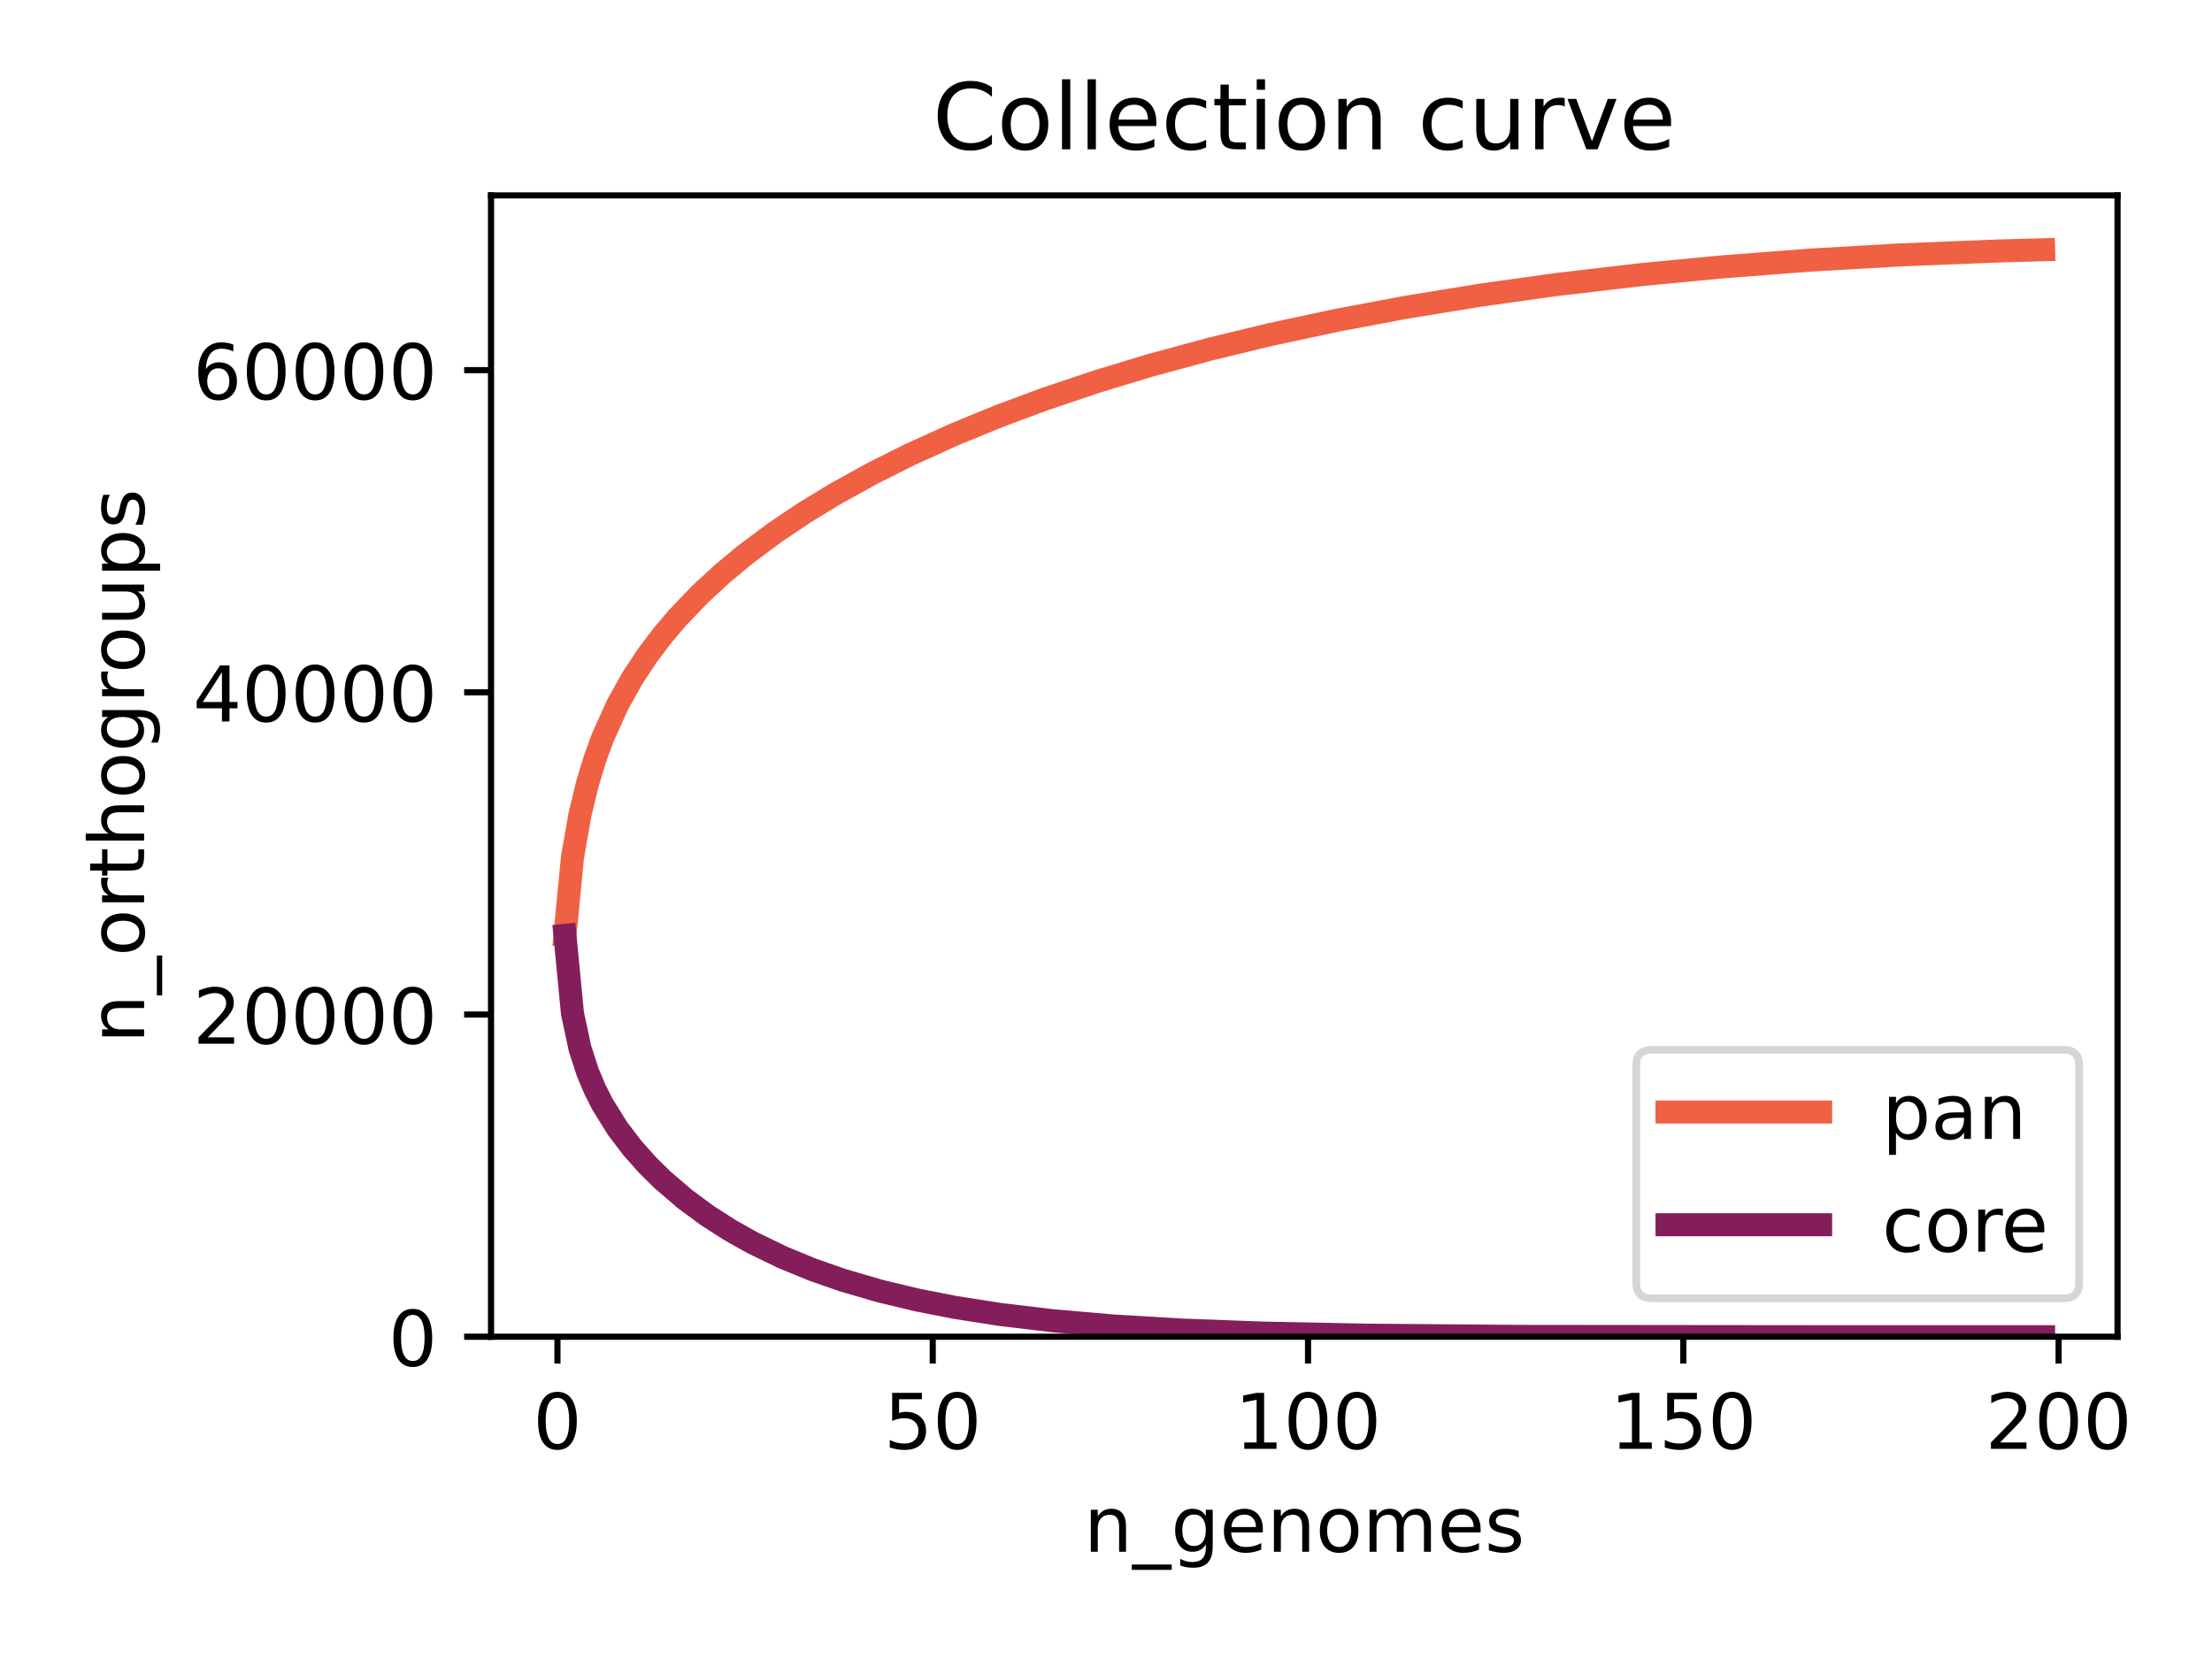
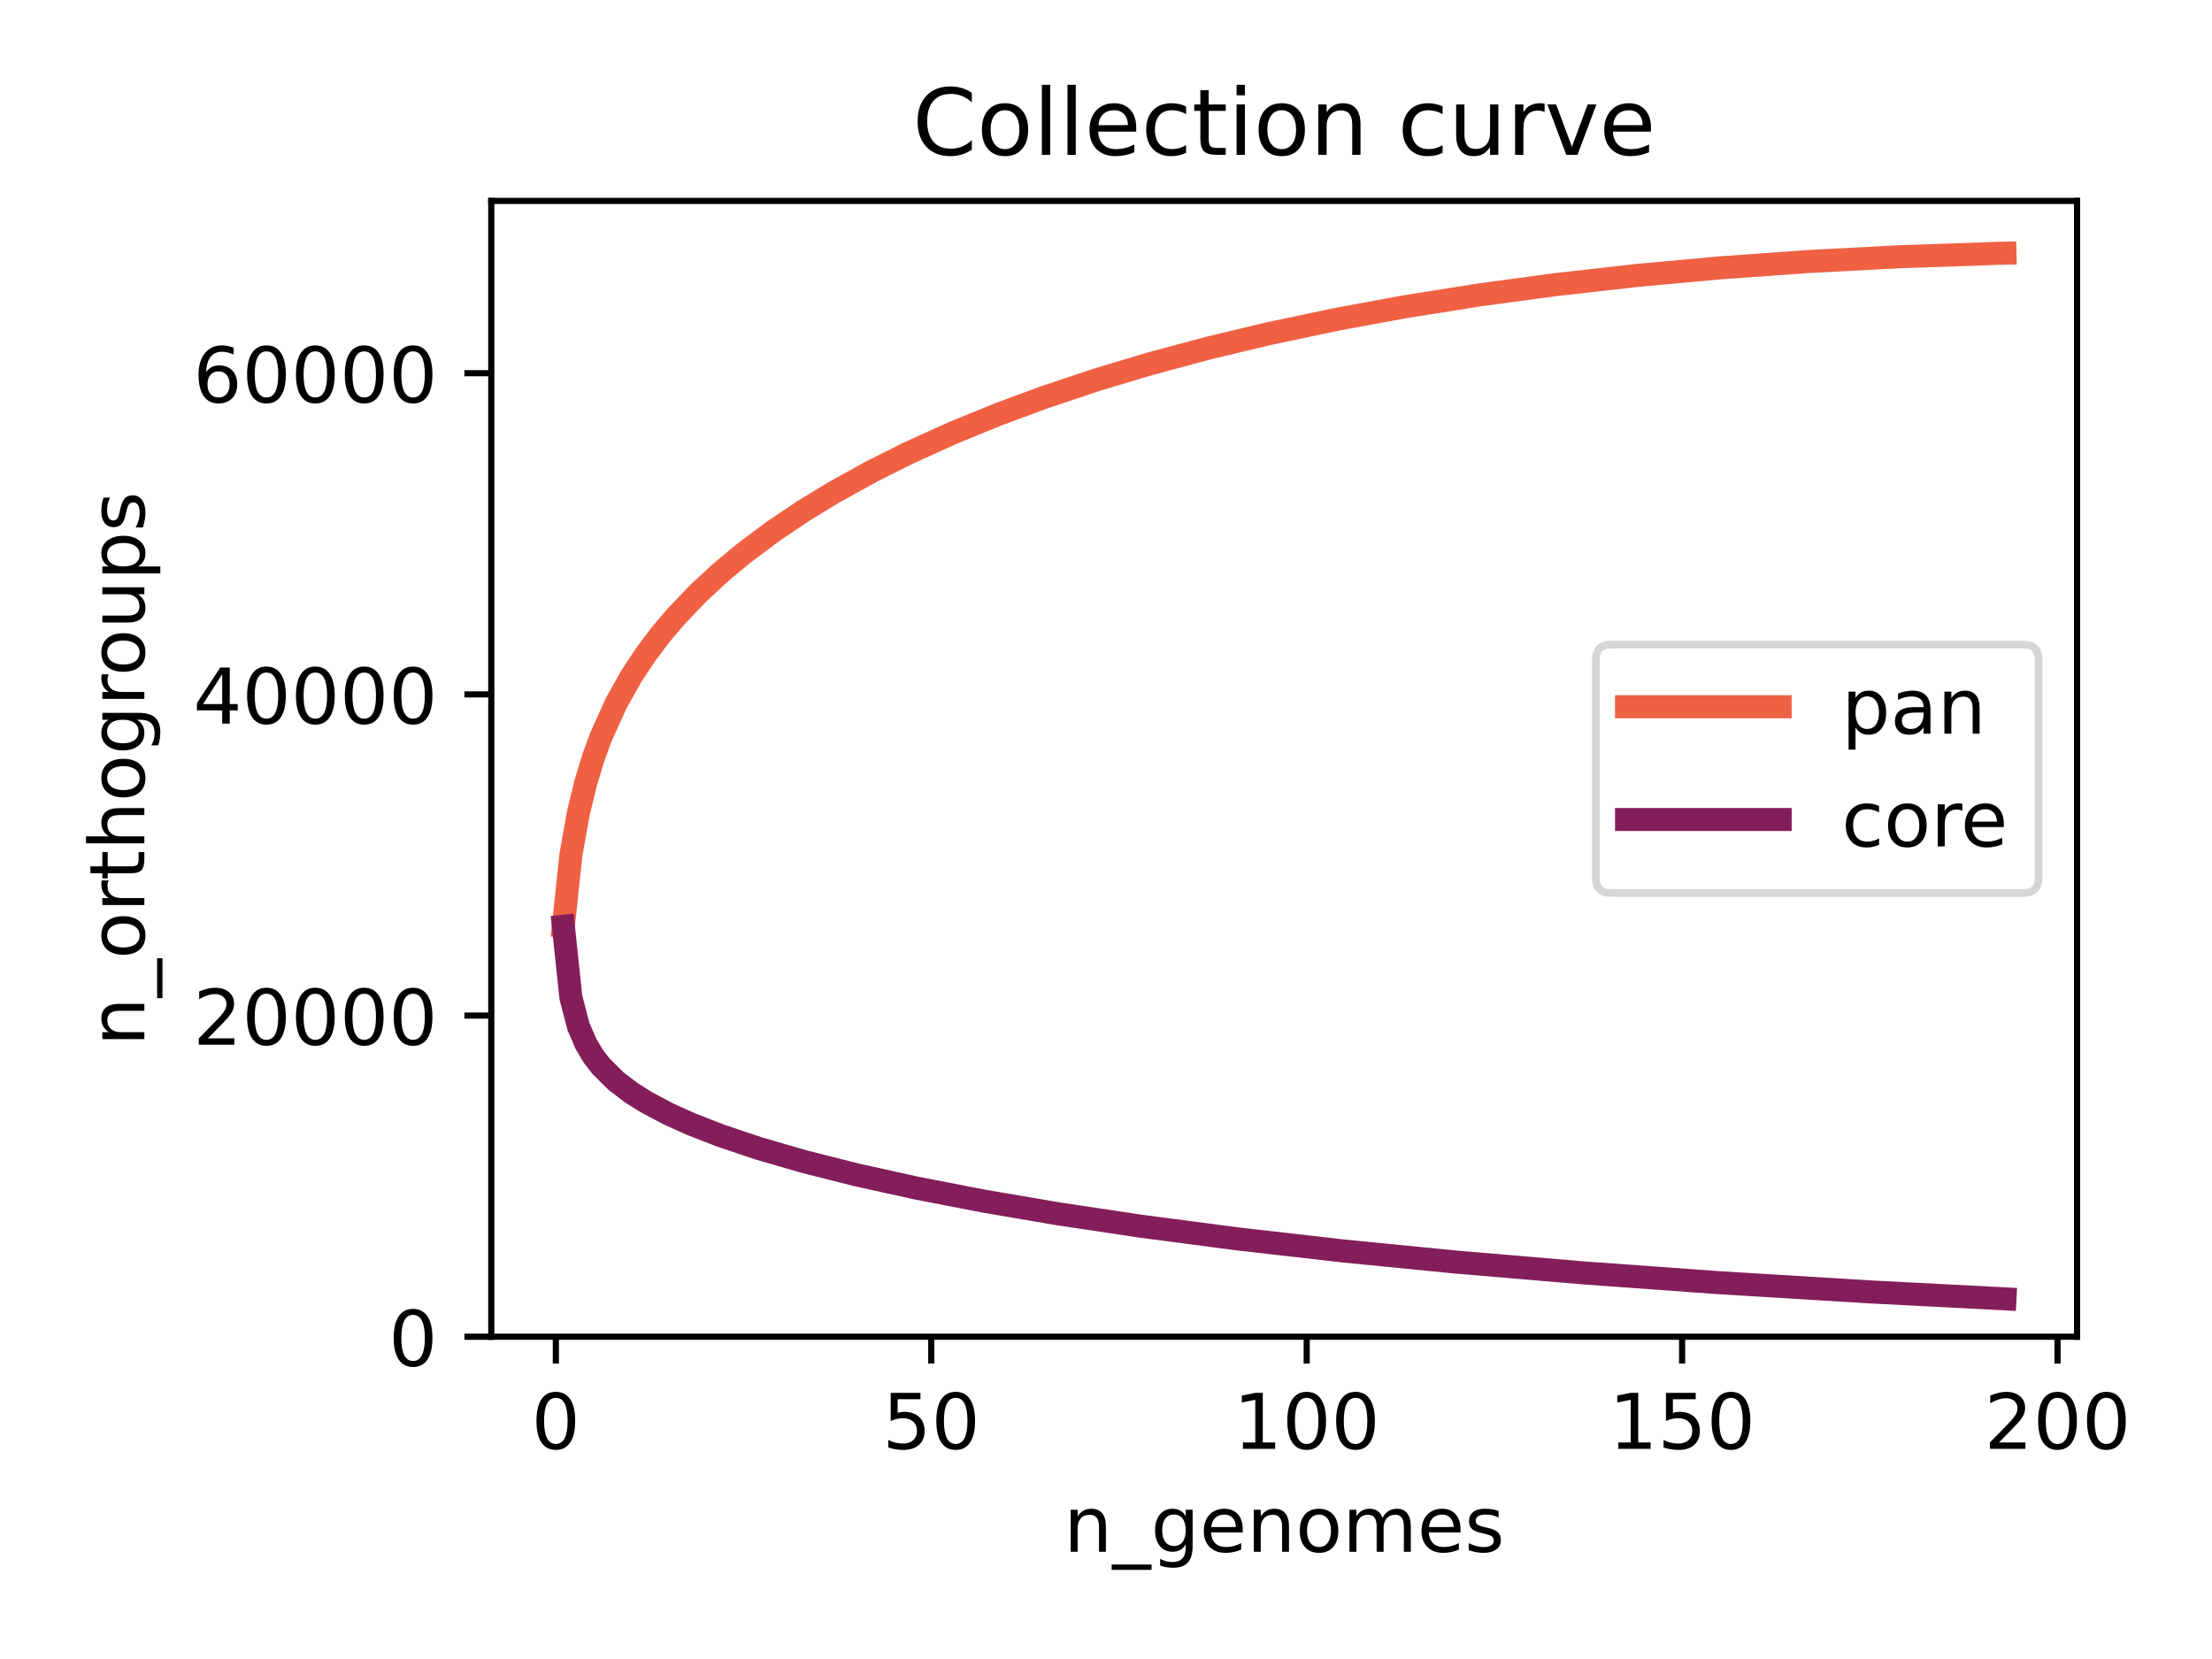
<svg xmlns="http://www.w3.org/2000/svg" xmlns:xlink="http://www.w3.org/1999/xlink" width="288pt" height="216pt" viewBox="0 0 288 216" version="1.1">
  <defs>
    <style type="text/css">*{stroke-linejoin: round; stroke-linecap: butt}</style>
  </defs>
  <g id="figure_1">
    <g id="patch_1">
      <path d="M 0 216  L 288 216  L 288 0  L 0 0  z " style="fill: #ffffff" />
    </g>
    <g id="axes_1">
      <g id="patch_2">
-         <path d="M 63.931 174.04  L 275.7 174.04  L 275.7 25.44  L 63.931 25.44  z " style="fill: #ffffff" />
+         <path d="M 63.965 174.04  L 270.43 174.04  L 270.43 26.16  L 63.965 26.16  z " style="fill: #ffffff" />
      </g>
      <g id="PolyCollection_1" />
      <g id="PolyCollection_2" />
      <g id="matplotlib.axis_1">
        <g id="xtick_1">
          <g id="line2d_1">
            <defs>
-               <path id="m68042f47b8" d="M 0 0  L 0 3.5  " style="stroke: #000000; stroke-width: 0.8" />
-             </defs>
-             <g>
-               <use xlink:href="#m68042f47b8" x="72.58" y="174.04" style="stroke: #000000; stroke-width: 0.8" />
+               <path id="m7f03cd2ee9" d="M 0 0  L 0 3.5  " style="stroke: #000000; stroke-width: 0.8" />
+             </defs>
+             <g>
+               <use xlink:href="#m7f03cd2ee9" x="72.372" y="174.04" style="stroke: #000000; stroke-width: 0.8" />
            </g>
          </g>
          <g id="text_1">
-             <g transform="translate(69.39863 188.6384) scale(0.1 -0.1)">
+             <g transform="translate(69.19095 188.6384) scale(0.1 -0.1)">
              <defs>
                <path id="DejaVuSans-30" d="M 2034 4250  Q 1547 4250 1301 3770  Q 1056 3291 1056 2328  Q 1056 1369 1301 889  Q 1547 409 2034 409  Q 2525 409 2770 889  Q 3016 1369 3016 2328  Q 3016 3291 2770 3770  Q 2525 4250 2034 4250  z M 2034 4750  Q 2819 4750 3233 4129  Q 3647 3509 3647 2328  Q 3647 1150 3233 529  Q 2819 -91 2034 -91  Q 1250 -91 836 529  Q 422 1150 422 2328  Q 422 3509 836 4129  Q 1250 4750 2034 4750  z " transform="scale(0.015625)" />
              </defs>
              <use xlink:href="#DejaVuSans-30" />
            </g>
          </g>
        </g>
        <g id="xtick_2">
          <g id="line2d_2">
            <g>
-               <use xlink:href="#m68042f47b8" x="121.442" y="174.04" style="stroke: #000000; stroke-width: 0.8" />
+               <use xlink:href="#m7f03cd2ee9" x="121.251" y="174.04" style="stroke: #000000; stroke-width: 0.8" />
            </g>
          </g>
          <g id="text_2">
-             <g transform="translate(115.0797 188.6384) scale(0.1 -0.1)">
+             <g transform="translate(114.8888 188.6384) scale(0.1 -0.1)">
              <defs>
                <path id="DejaVuSans-35" d="M 691 4666  L 3169 4666  L 3169 4134  L 1269 4134  L 1269 2991  Q 1406 3038 1543 3061  Q 1681 3084 1819 3084  Q 2600 3084 3056 2656  Q 3513 2228 3513 1497  Q 3513 744 3044 326  Q 2575 -91 1722 -91  Q 1428 -91 1123 -41  Q 819 9 494 109  L 494 744  Q 775 591 1075 516  Q 1375 441 1709 441  Q 2250 441 2565 725  Q 2881 1009 2881 1497  Q 2881 1984 2565 2268  Q 2250 2553 1709 2553  Q 1456 2553 1204 2497  Q 953 2441 691 2322  L 691 4666  z " transform="scale(0.015625)" />
              </defs>
              <use xlink:href="#DejaVuSans-35" />
              <use xlink:href="#DejaVuSans-30" x="63.623" />
            </g>
          </g>
        </g>
        <g id="xtick_3">
          <g id="line2d_3">
            <g>
-               <use xlink:href="#m68042f47b8" x="170.304" y="174.04" style="stroke: #000000; stroke-width: 0.8" />
+               <use xlink:href="#m7f03cd2ee9" x="170.13" y="174.04" style="stroke: #000000; stroke-width: 0.8" />
            </g>
          </g>
          <g id="text_3">
-             <g transform="translate(160.7607 188.6384) scale(0.1 -0.1)">
+             <g transform="translate(160.5866 188.6384) scale(0.1 -0.1)">
              <defs>
                <path id="DejaVuSans-31" d="M 794 531  L 1825 531  L 1825 4091  L 703 3866  L 703 4441  L 1819 4666  L 2450 4666  L 2450 531  L 3481 531  L 3481 0  L 794 0  L 794 531  z " transform="scale(0.015625)" />
              </defs>
              <use xlink:href="#DejaVuSans-31" />
              <use xlink:href="#DejaVuSans-30" x="63.623" />
              <use xlink:href="#DejaVuSans-30" x="127.246" />
            </g>
          </g>
        </g>
        <g id="xtick_4">
          <g id="line2d_4">
            <g>
-               <use xlink:href="#m68042f47b8" x="219.167" y="174.04" style="stroke: #000000; stroke-width: 0.8" />
+               <use xlink:href="#m7f03cd2ee9" x="219.009" y="174.04" style="stroke: #000000; stroke-width: 0.8" />
            </g>
          </g>
          <g id="text_4">
-             <g transform="translate(209.623 188.6384) scale(0.1 -0.1)">
+             <g transform="translate(209.4657 188.6384) scale(0.1 -0.1)">
              <use xlink:href="#DejaVuSans-31" />
              <use xlink:href="#DejaVuSans-35" x="63.623" />
              <use xlink:href="#DejaVuSans-30" x="127.246" />
            </g>
          </g>
        </g>
        <g id="xtick_5">
          <g id="line2d_5">
            <g>
-               <use xlink:href="#m68042f47b8" x="268.029" y="174.04" style="stroke: #000000; stroke-width: 0.8" />
+               <use xlink:href="#m7f03cd2ee9" x="267.889" y="174.04" style="stroke: #000000; stroke-width: 0.8" />
            </g>
          </g>
          <g id="text_5">
-             <g transform="translate(258.4853 188.6384) scale(0.1 -0.1)">
+             <g transform="translate(258.3448 188.6384) scale(0.1 -0.1)">
              <defs>
                <path id="DejaVuSans-32" d="M 1228 531  L 3431 531  L 3431 0  L 469 0  L 469 531  Q 828 903 1448 1529  Q 2069 2156 2228 2338  Q 2531 2678 2651 2914  Q 2772 3150 2772 3378  Q 2772 3750 2511 3984  Q 2250 4219 1831 4219  Q 1534 4219 1204 4116  Q 875 4013 500 3803  L 500 4441  Q 881 4594 1212 4672  Q 1544 4750 1819 4750  Q 2544 4750 2975 4387  Q 3406 4025 3406 3419  Q 3406 3131 3298 2873  Q 3191 2616 2906 2266  Q 2828 2175 2409 1742  Q 1991 1309 1228 531  z " transform="scale(0.015625)" />
              </defs>
              <use xlink:href="#DejaVuSans-32" />
              <use xlink:href="#DejaVuSans-30" x="63.623" />
              <use xlink:href="#DejaVuSans-30" x="127.246" />
            </g>
          </g>
        </g>
        <g id="text_6">
-           <g transform="translate(141.1166 202.0384) scale(0.1 -0.1)">
+           <g transform="translate(138.4984 202.0384) scale(0.1 -0.1)">
            <defs>
              <path id="DejaVuSans-6e" d="M 3513 2113  L 3513 0  L 2938 0  L 2938 2094  Q 2938 2591 2744 2837  Q 2550 3084 2163 3084  Q 1697 3084 1428 2787  Q 1159 2491 1159 1978  L 1159 0  L 581 0  L 581 3500  L 1159 3500  L 1159 2956  Q 1366 3272 1645 3428  Q 1925 3584 2291 3584  Q 2894 3584 3203 3211  Q 3513 2838 3513 2113  z " transform="scale(0.015625)" />
              <path id="DejaVuSans-5f" d="M 3263 -1063  L 3263 -1509  L -63 -1509  L -63 -1063  L 3263 -1063  z " transform="scale(0.015625)" />
              <path id="DejaVuSans-67" d="M 2906 1791  Q 2906 2416 2648 2759  Q 2391 3103 1925 3103  Q 1463 3103 1205 2759  Q 947 2416 947 1791  Q 947 1169 1205 825  Q 1463 481 1925 481  Q 2391 481 2648 825  Q 2906 1169 2906 1791  z M 3481 434  Q 3481 -459 3084 -895  Q 2688 -1331 1869 -1331  Q 1566 -1331 1297 -1286  Q 1028 -1241 775 -1147  L 775 -588  Q 1028 -725 1275 -790  Q 1522 -856 1778 -856  Q 2344 -856 2625 -561  Q 2906 -266 2906 331  L 2906 616  Q 2728 306 2450 153  Q 2172 0 1784 0  Q 1141 0 747 490  Q 353 981 353 1791  Q 353 2603 747 3093  Q 1141 3584 1784 3584  Q 2172 3584 2450 3431  Q 2728 3278 2906 2969  L 2906 3500  L 3481 3500  L 3481 434  z " transform="scale(0.015625)" />
              <path id="DejaVuSans-65" d="M 3597 1894  L 3597 1613  L 953 1613  Q 991 1019 1311 708  Q 1631 397 2203 397  Q 2534 397 2845 478  Q 3156 559 3463 722  L 3463 178  Q 3153 47 2828 -22  Q 2503 -91 2169 -91  Q 1331 -91 842 396  Q 353 884 353 1716  Q 353 2575 817 3079  Q 1281 3584 2069 3584  Q 2775 3584 3186 3129  Q 3597 2675 3597 1894  z M 3022 2063  Q 3016 2534 2758 2815  Q 2500 3097 2075 3097  Q 1594 3097 1305 2825  Q 1016 2553 972 2059  L 3022 2063  z " transform="scale(0.015625)" />
              <path id="DejaVuSans-6f" d="M 1959 3097  Q 1497 3097 1228 2736  Q 959 2375 959 1747  Q 959 1119 1226 758  Q 1494 397 1959 397  Q 2419 397 2687 759  Q 2956 1122 2956 1747  Q 2956 2369 2687 2733  Q 2419 3097 1959 3097  z M 1959 3584  Q 2709 3584 3137 3096  Q 3566 2609 3566 1747  Q 3566 888 3137 398  Q 2709 -91 1959 -91  Q 1206 -91 779 398  Q 353 888 353 1747  Q 353 2609 779 3096  Q 1206 3584 1959 3584  z " transform="scale(0.015625)" />
              <path id="DejaVuSans-6d" d="M 3328 2828  Q 3544 3216 3844 3400  Q 4144 3584 4550 3584  Q 5097 3584 5394 3201  Q 5691 2819 5691 2113  L 5691 0  L 5113 0  L 5113 2094  Q 5113 2597 4934 2840  Q 4756 3084 4391 3084  Q 3944 3084 3684 2787  Q 3425 2491 3425 1978  L 3425 0  L 2847 0  L 2847 2094  Q 2847 2600 2669 2842  Q 2491 3084 2119 3084  Q 1678 3084 1418 2786  Q 1159 2488 1159 1978  L 1159 0  L 581 0  L 581 3500  L 1159 3500  L 1159 2956  Q 1356 3278 1631 3431  Q 1906 3584 2284 3584  Q 2666 3584 2933 3390  Q 3200 3197 3328 2828  z " transform="scale(0.015625)" />
              <path id="DejaVuSans-73" d="M 2834 3397  L 2834 2853  Q 2591 2978 2328 3040  Q 2066 3103 1784 3103  Q 1356 3103 1142 2972  Q 928 2841 928 2578  Q 928 2378 1081 2264  Q 1234 2150 1697 2047  L 1894 2003  Q 2506 1872 2764 1633  Q 3022 1394 3022 966  Q 3022 478 2636 193  Q 2250 -91 1575 -91  Q 1294 -91 989 -36  Q 684 19 347 128  L 347 722  Q 666 556 975 473  Q 1284 391 1588 391  Q 1994 391 2212 530  Q 2431 669 2431 922  Q 2431 1156 2273 1281  Q 2116 1406 1581 1522  L 1381 1569  Q 847 1681 609 1914  Q 372 2147 372 2553  Q 372 3047 722 3315  Q 1072 3584 1716 3584  Q 2034 3584 2315 3537  Q 2597 3491 2834 3397  z " transform="scale(0.015625)" />
            </defs>
            <use xlink:href="#DejaVuSans-6e" />
            <use xlink:href="#DejaVuSans-5f" x="63.379" />
            <use xlink:href="#DejaVuSans-67" x="113.379" />
            <use xlink:href="#DejaVuSans-65" x="176.855" />
            <use xlink:href="#DejaVuSans-6e" x="238.379" />
            <use xlink:href="#DejaVuSans-6f" x="301.758" />
            <use xlink:href="#DejaVuSans-6d" x="362.939" />
            <use xlink:href="#DejaVuSans-65" x="460.352" />
            <use xlink:href="#DejaVuSans-73" x="521.875" />
          </g>
        </g>
      </g>
      <g id="matplotlib.axis_2">
        <g id="ytick_1">
          <g id="line2d_6">
            <defs>
-               <path id="md93e254554" d="M 0 0  L -3.5 0  " style="stroke: #000000; stroke-width: 0.8" />
-             </defs>
-             <g>
-               <use xlink:href="#md93e254554" x="63.931" y="174.04" style="stroke: #000000; stroke-width: 0.8" />
+               <path id="mca51adde76" d="M 0 0  L -3.5 0  " style="stroke: #000000; stroke-width: 0.8" />
+             </defs>
+             <g>
+               <use xlink:href="#mca51adde76" x="63.965" y="174.04" style="stroke: #000000; stroke-width: 0.8" />
            </g>
          </g>
          <g id="text_7">
-             <g transform="translate(50.56875 177.8392) scale(0.1 -0.1)">
+             <g transform="translate(50.6025 177.8392) scale(0.1 -0.1)">
              <use xlink:href="#DejaVuSans-30" />
            </g>
          </g>
        </g>
        <g id="ytick_2">
          <g id="line2d_7">
            <g>
-               <use xlink:href="#md93e254554" x="63.931" y="132.09" style="stroke: #000000; stroke-width: 0.8" />
+               <use xlink:href="#mca51adde76" x="63.965" y="132.224" style="stroke: #000000; stroke-width: 0.8" />
            </g>
          </g>
          <g id="text_8">
-             <g transform="translate(25.11875 135.8895) scale(0.1 -0.1)">
+             <g transform="translate(25.1525 136.0231) scale(0.1 -0.1)">
              <use xlink:href="#DejaVuSans-32" />
              <use xlink:href="#DejaVuSans-30" x="63.623" />
              <use xlink:href="#DejaVuSans-30" x="127.246" />
              <use xlink:href="#DejaVuSans-30" x="190.869" />
              <use xlink:href="#DejaVuSans-30" x="254.492" />
            </g>
          </g>
        </g>
        <g id="ytick_3">
          <g id="line2d_8">
            <g>
-               <use xlink:href="#md93e254554" x="63.931" y="90.14" style="stroke: #000000; stroke-width: 0.8" />
+               <use xlink:href="#mca51adde76" x="63.965" y="90.408" style="stroke: #000000; stroke-width: 0.8" />
            </g>
          </g>
          <g id="text_9">
-             <g transform="translate(25.11875 93.9397) scale(0.1 -0.1)">
+             <g transform="translate(25.1525 94.20703) scale(0.1 -0.1)">
              <defs>
                <path id="DejaVuSans-34" d="M 2419 4116  L 825 1625  L 2419 1625  L 2419 4116  z M 2253 4666  L 3047 4666  L 3047 1625  L 3713 1625  L 3713 1100  L 3047 1100  L 3047 0  L 2419 0  L 2419 1100  L 313 1100  L 313 1709  L 2253 4666  z " transform="scale(0.015625)" />
              </defs>
              <use xlink:href="#DejaVuSans-34" />
              <use xlink:href="#DejaVuSans-30" x="63.623" />
              <use xlink:href="#DejaVuSans-30" x="127.246" />
              <use xlink:href="#DejaVuSans-30" x="190.869" />
              <use xlink:href="#DejaVuSans-30" x="254.492" />
            </g>
          </g>
        </g>
        <g id="ytick_4">
          <g id="line2d_9">
            <g>
-               <use xlink:href="#md93e254554" x="63.931" y="48.191" style="stroke: #000000; stroke-width: 0.8" />
+               <use xlink:href="#mca51adde76" x="63.965" y="48.592" style="stroke: #000000; stroke-width: 0.8" />
            </g>
          </g>
          <g id="text_10">
-             <g transform="translate(25.11875 51.98994) scale(0.1 -0.1)">
+             <g transform="translate(25.1525 52.39094) scale(0.1 -0.1)">
              <defs>
                <path id="DejaVuSans-36" d="M 2113 2584  Q 1688 2584 1439 2293  Q 1191 2003 1191 1497  Q 1191 994 1439 701  Q 1688 409 2113 409  Q 2538 409 2786 701  Q 3034 994 3034 1497  Q 3034 2003 2786 2293  Q 2538 2584 2113 2584  z M 3366 4563  L 3366 3988  Q 3128 4100 2886 4159  Q 2644 4219 2406 4219  Q 1781 4219 1451 3797  Q 1122 3375 1075 2522  Q 1259 2794 1537 2939  Q 1816 3084 2150 3084  Q 2853 3084 3261 2657  Q 3669 2231 3669 1497  Q 3669 778 3244 343  Q 2819 -91 2113 -91  Q 1303 -91 875 529  Q 447 1150 447 2328  Q 447 3434 972 4092  Q 1497 4750 2381 4750  Q 2619 4750 2861 4703  Q 3103 4656 3366 4563  z " transform="scale(0.015625)" />
              </defs>
              <use xlink:href="#DejaVuSans-36" />
              <use xlink:href="#DejaVuSans-30" x="63.623" />
              <use xlink:href="#DejaVuSans-30" x="127.246" />
              <use xlink:href="#DejaVuSans-30" x="190.869" />
              <use xlink:href="#DejaVuSans-30" x="254.492" />
            </g>
          </g>
        </g>
        <g id="text_11">
-           <g transform="translate(18.76094 135.8361) rotate(-90) scale(0.1 -0.1)">
+           <g transform="translate(18.79469 136.1961) rotate(-90) scale(0.1 -0.1)">
            <defs>
              <path id="DejaVuSans-72" d="M 2631 2963  Q 2534 3019 2420 3045  Q 2306 3072 2169 3072  Q 1681 3072 1420 2755  Q 1159 2438 1159 1844  L 1159 0  L 581 0  L 581 3500  L 1159 3500  L 1159 2956  Q 1341 3275 1631 3429  Q 1922 3584 2338 3584  Q 2397 3584 2469 3576  Q 2541 3569 2628 3553  L 2631 2963  z " transform="scale(0.015625)" />
              <path id="DejaVuSans-74" d="M 1172 4494  L 1172 3500  L 2356 3500  L 2356 3053  L 1172 3053  L 1172 1153  Q 1172 725 1289 603  Q 1406 481 1766 481  L 2356 481  L 2356 0  L 1766 0  Q 1100 0 847 248  Q 594 497 594 1153  L 594 3053  L 172 3053  L 172 3500  L 594 3500  L 594 4494  L 1172 4494  z " transform="scale(0.015625)" />
              <path id="DejaVuSans-68" d="M 3513 2113  L 3513 0  L 2938 0  L 2938 2094  Q 2938 2591 2744 2837  Q 2550 3084 2163 3084  Q 1697 3084 1428 2787  Q 1159 2491 1159 1978  L 1159 0  L 581 0  L 581 4863  L 1159 4863  L 1159 2956  Q 1366 3272 1645 3428  Q 1925 3584 2291 3584  Q 2894 3584 3203 3211  Q 3513 2838 3513 2113  z " transform="scale(0.015625)" />
              <path id="DejaVuSans-75" d="M 544 1381  L 544 3500  L 1119 3500  L 1119 1403  Q 1119 906 1312 657  Q 1506 409 1894 409  Q 2359 409 2629 706  Q 2900 1003 2900 1516  L 2900 3500  L 3475 3500  L 3475 0  L 2900 0  L 2900 538  Q 2691 219 2414 64  Q 2138 -91 1772 -91  Q 1169 -91 856 284  Q 544 659 544 1381  z M 1991 3584  L 1991 3584  z " transform="scale(0.015625)" />
              <path id="DejaVuSans-70" d="M 1159 525  L 1159 -1331  L 581 -1331  L 581 3500  L 1159 3500  L 1159 2969  Q 1341 3281 1617 3432  Q 1894 3584 2278 3584  Q 2916 3584 3314 3078  Q 3713 2572 3713 1747  Q 3713 922 3314 415  Q 2916 -91 2278 -91  Q 1894 -91 1617 61  Q 1341 213 1159 525  z M 3116 1747  Q 3116 2381 2855 2742  Q 2594 3103 2138 3103  Q 1681 3103 1420 2742  Q 1159 2381 1159 1747  Q 1159 1113 1420 752  Q 1681 391 2138 391  Q 2594 391 2855 752  Q 3116 1113 3116 1747  z " transform="scale(0.015625)" />
            </defs>
            <use xlink:href="#DejaVuSans-6e" />
            <use xlink:href="#DejaVuSans-5f" x="63.379" />
            <use xlink:href="#DejaVuSans-6f" x="113.379" />
            <use xlink:href="#DejaVuSans-72" x="174.561" />
            <use xlink:href="#DejaVuSans-74" x="215.674" />
            <use xlink:href="#DejaVuSans-68" x="254.883" />
            <use xlink:href="#DejaVuSans-6f" x="318.262" />
            <use xlink:href="#DejaVuSans-67" x="379.443" />
            <use xlink:href="#DejaVuSans-72" x="442.92" />
            <use xlink:href="#DejaVuSans-6f" x="481.783" />
            <use xlink:href="#DejaVuSans-75" x="542.965" />
            <use xlink:href="#DejaVuSans-70" x="606.344" />
            <use xlink:href="#DejaVuSans-73" x="669.82" />
          </g>
        </g>
      </g>
      <g id="line2d_10">
-         <path d="M 73.557 121.782  L 74.534 111.635  L 75.512 106.056  L 76.489 102.014  L 77.466 98.805  L 78.443 96.127  L 80.398 91.775  L 82.352 88.273  L 84.307 85.313  L 86.261 82.731  L 88.216 80.429  L 91.148 77.369  L 94.079 74.663  L 97.011 72.229  L 100.92 69.313  L 104.829 66.693  L 108.738 64.313  L 113.624 61.612  L 118.51 59.166  L 124.374 56.51  L 130.237 54.111  L 136.101 51.934  L 142.942 49.635  L 149.782 47.564  L 157.6 45.442  L 165.418 43.551  L 174.213 41.669  L 183.009 40.017  L 192.781 38.424  L 202.554 37.059  L 213.303 35.797  L 224.053 34.76  L 235.78 33.861  L 247.507 33.183  L 260.211 32.676  L 266.075 32.516  L 266.075 32.516  " clip-path="url(#pfc5a1476fb)" style="fill: none; stroke: #f06043; stroke-width: 3; stroke-linecap: square" />
+         <path d="M 73.35 120.599  L 74.327 111.344  L 75.305 105.85  L 76.283 101.833  L 77.26 98.637  L 78.238 95.966  L 80.193 91.622  L 82.148 88.122  L 84.103 85.16  L 86.058 82.576  L 88.014 80.27  L 90.946 77.204  L 93.879 74.493  L 96.812 72.053  L 100.722 69.129  L 104.632 66.504  L 108.543 64.12  L 113.431 61.416  L 118.319 58.968  L 124.184 56.312  L 130.05 53.917  L 135.915 51.746  L 142.758 49.458  L 149.601 47.4  L 157.422 45.297  L 165.242 43.428  L 174.041 41.573  L 182.839 39.952  L 192.615 38.397  L 202.391 37.075  L 213.144 35.862  L 223.897 34.877  L 235.628 34.039  L 247.359 33.426  L 260.068 32.991  L 261.045 32.967  L 261.045 32.967  " clip-path="url(#pb2fe9e980a)" style="fill: none; stroke: #f06043; stroke-width: 3; stroke-linecap: square" />
      </g>
      <g id="line2d_11">
-         <path d="M 73.557 121.782  L 74.534 131.93  L 75.512 136.498  L 76.489 139.529  L 77.466 141.855  L 78.443 143.78  L 80.398 146.923  L 82.352 149.49  L 84.307 151.686  L 86.261 153.615  L 89.193 156.129  L 92.125 158.288  L 95.057 160.167  L 97.988 161.813  L 101.897 163.707  L 105.806 165.313  L 109.715 166.679  L 114.601 168.105  L 119.488 169.273  L 124.374 170.228  L 130.237 171.144  L 137.078 171.961  L 144.896 172.64  L 153.691 173.164  L 164.441 173.567  L 178.122 173.842  L 197.667 173.995  L 239.689 174.04  L 266.075 174.04  L 266.075 174.04  " clip-path="url(#pfc5a1476fb)" style="fill: none; stroke: #841e5a; stroke-width: 3; stroke-linecap: square" />
+         <path d="M 73.35 120.599  L 74.327 129.855  L 75.305 133.617  L 76.283 135.903  L 77.26 137.533  L 78.238 138.803  L 80.193 140.747  L 82.148 142.243  L 84.103 143.479  L 87.036 145.035  L 89.969 146.356  L 93.879 147.878  L 98.767 149.519  L 104.632 151.223  L 111.475 152.954  L 119.296 154.682  L 128.094 156.387  L 137.87 158.053  L 148.624 159.664  L 161.332 161.329  L 175.018 162.887  L 189.682 164.332  L 206.301 165.74  L 223.897 167.01  L 243.449 168.202  L 261.045 169.11  L 261.045 169.11  " clip-path="url(#pb2fe9e980a)" style="fill: none; stroke: #841e5a; stroke-width: 3; stroke-linecap: square" />
      </g>
      <g id="line2d_12" />
      <g id="line2d_13" />
      <g id="patch_3">
-         <path d="M 63.931 174.04  L 63.931 25.44  " style="fill: none; stroke: #000000; stroke-width: 0.8; stroke-linejoin: miter; stroke-linecap: square" />
+         <path d="M 63.965 174.04  L 63.965 26.16  " style="fill: none; stroke: #000000; stroke-width: 0.8; stroke-linejoin: miter; stroke-linecap: square" />
      </g>
      <g id="patch_4">
-         <path d="M 275.7 174.04  L 275.7 25.44  " style="fill: none; stroke: #000000; stroke-width: 0.8; stroke-linejoin: miter; stroke-linecap: square" />
+         <path d="M 270.43 174.04  L 270.43 26.16  " style="fill: none; stroke: #000000; stroke-width: 0.8; stroke-linejoin: miter; stroke-linecap: square" />
      </g>
      <g id="patch_5">
-         <path d="M 63.931 174.04  L 275.7 174.04  " style="fill: none; stroke: #000000; stroke-width: 0.8; stroke-linejoin: miter; stroke-linecap: square" />
+         <path d="M 63.965 174.04  L 270.43 174.04  " style="fill: none; stroke: #000000; stroke-width: 0.8; stroke-linejoin: miter; stroke-linecap: square" />
      </g>
      <g id="patch_6">
-         <path d="M 63.931 25.44  L 275.7 25.44  " style="fill: none; stroke: #000000; stroke-width: 0.8; stroke-linejoin: miter; stroke-linecap: square" />
+         <path d="M 63.965 26.16  L 270.43 26.16  " style="fill: none; stroke: #000000; stroke-width: 0.8; stroke-linejoin: miter; stroke-linecap: square" />
      </g>
      <g id="text_12">
-         <g transform="translate(121.4193 19.44) scale(0.12 -0.12)">
+         <g transform="translate(118.8011 20.16) scale(0.12 -0.12)">
          <defs>
            <path id="DejaVuSans-43" d="M 4122 4306  L 4122 3641  Q 3803 3938 3442 4084  Q 3081 4231 2675 4231  Q 1875 4231 1450 3742  Q 1025 3253 1025 2328  Q 1025 1406 1450 917  Q 1875 428 2675 428  Q 3081 428 3442 575  Q 3803 722 4122 1019  L 4122 359  Q 3791 134 3420 21  Q 3050 -91 2638 -91  Q 1578 -91 968 557  Q 359 1206 359 2328  Q 359 3453 968 4101  Q 1578 4750 2638 4750  Q 3056 4750 3426 4639  Q 3797 4528 4122 4306  z " transform="scale(0.015625)" />
            <path id="DejaVuSans-6c" d="M 603 4863  L 1178 4863  L 1178 0  L 603 0  L 603 4863  z " transform="scale(0.015625)" />
            <path id="DejaVuSans-63" d="M 3122 3366  L 3122 2828  Q 2878 2963 2633 3030  Q 2388 3097 2138 3097  Q 1578 3097 1268 2742  Q 959 2388 959 1747  Q 959 1106 1268 751  Q 1578 397 2138 397  Q 2388 397 2633 464  Q 2878 531 3122 666  L 3122 134  Q 2881 22 2623 -34  Q 2366 -91 2075 -91  Q 1284 -91 818 406  Q 353 903 353 1747  Q 353 2603 823 3093  Q 1294 3584 2113 3584  Q 2378 3584 2631 3529  Q 2884 3475 3122 3366  z " transform="scale(0.015625)" />
            <path id="DejaVuSans-69" d="M 603 3500  L 1178 3500  L 1178 0  L 603 0  L 603 3500  z M 603 4863  L 1178 4863  L 1178 4134  L 603 4134  L 603 4863  z " transform="scale(0.015625)" />
            <path id="DejaVuSans-20" transform="scale(0.015625)" />
            <path id="DejaVuSans-76" d="M 191 3500  L 800 3500  L 1894 563  L 2988 3500  L 3597 3500  L 2284 0  L 1503 0  L 191 3500  z " transform="scale(0.015625)" />
          </defs>
          <use xlink:href="#DejaVuSans-43" />
          <use xlink:href="#DejaVuSans-6f" x="69.824" />
          <use xlink:href="#DejaVuSans-6c" x="131.006" />
          <use xlink:href="#DejaVuSans-6c" x="158.789" />
          <use xlink:href="#DejaVuSans-65" x="186.572" />
          <use xlink:href="#DejaVuSans-63" x="248.096" />
          <use xlink:href="#DejaVuSans-74" x="303.076" />
          <use xlink:href="#DejaVuSans-69" x="342.285" />
          <use xlink:href="#DejaVuSans-6f" x="370.068" />
          <use xlink:href="#DejaVuSans-6e" x="431.25" />
          <use xlink:href="#DejaVuSans-20" x="494.629" />
          <use xlink:href="#DejaVuSans-63" x="526.416" />
          <use xlink:href="#DejaVuSans-75" x="581.396" />
          <use xlink:href="#DejaVuSans-72" x="644.775" />
          <use xlink:href="#DejaVuSans-76" x="685.889" />
          <use xlink:href="#DejaVuSans-65" x="745.068" />
        </g>
      </g>
      <g id="legend_1">
        <g id="patch_7">
-           <path d="M 215.044 169.04  L 268.7 169.04  Q 270.7 169.04 270.7 167.04  L 270.7 138.684  Q 270.7 136.684 268.7 136.684  L 215.044 136.684  Q 213.044 136.684 213.044 138.684  L 213.044 167.04  Q 213.044 169.04 215.044 169.04  z " style="fill: #ffffff; opacity: 0.8; stroke: #cccccc; stroke-linejoin: miter" />
+           <path d="M 209.774 116.278  L 263.43 116.278  Q 265.43 116.278 265.43 114.278  L 265.43 85.922  Q 265.43 83.922 263.43 83.922  L 209.774 83.922  Q 207.774 83.922 207.774 85.922  L 207.774 114.278  Q 207.774 116.278 209.774 116.278  z " style="fill: #ffffff; opacity: 0.8; stroke: #cccccc; stroke-linejoin: miter" />
        </g>
        <g id="line2d_14">
-           <path d="M 217.044 144.782  L 227.044 144.782  L 237.044 144.782  " style="fill: none; stroke: #f06043; stroke-width: 3; stroke-linecap: square" />
+           <path d="M 211.774 92.02  L 221.774 92.02  L 231.774 92.02  " style="fill: none; stroke: #f06043; stroke-width: 3; stroke-linecap: square" />
        </g>
        <g id="text_13">
-           <g transform="translate(245.0442 148.2822) scale(0.1 -0.1)">
+           <g transform="translate(239.774 95.52031) scale(0.1 -0.1)">
            <defs>
              <path id="DejaVuSans-61" d="M 2194 1759  Q 1497 1759 1228 1600  Q 959 1441 959 1056  Q 959 750 1161 570  Q 1363 391 1709 391  Q 2188 391 2477 730  Q 2766 1069 2766 1631  L 2766 1759  L 2194 1759  z M 3341 1997  L 3341 0  L 2766 0  L 2766 531  Q 2569 213 2275 61  Q 1981 -91 1556 -91  Q 1019 -91 701 211  Q 384 513 384 1019  Q 384 1609 779 1909  Q 1175 2209 1959 2209  L 2766 2209  L 2766 2266  Q 2766 2663 2505 2880  Q 2244 3097 1772 3097  Q 1472 3097 1187 3025  Q 903 2953 641 2809  L 641 3341  Q 956 3463 1253 3523  Q 1550 3584 1831 3584  Q 2591 3584 2966 3190  Q 3341 2797 3341 1997  z " transform="scale(0.015625)" />
            </defs>
            <use xlink:href="#DejaVuSans-70" />
            <use xlink:href="#DejaVuSans-61" x="63.477" />
            <use xlink:href="#DejaVuSans-6e" x="124.756" />
          </g>
        </g>
        <g id="line2d_15">
-           <path d="M 217.044 159.46  L 227.044 159.46  L 237.044 159.46  " style="fill: none; stroke: #841e5a; stroke-width: 3; stroke-linecap: square" />
+           <path d="M 211.774 106.698  L 221.774 106.698  L 231.774 106.698  " style="fill: none; stroke: #841e5a; stroke-width: 3; stroke-linecap: square" />
        </g>
        <g id="text_14">
-           <g transform="translate(245.0442 162.9603) scale(0.1 -0.1)">
+           <g transform="translate(239.774 110.1984) scale(0.1 -0.1)">
            <use xlink:href="#DejaVuSans-63" />
            <use xlink:href="#DejaVuSans-6f" x="54.98" />
            <use xlink:href="#DejaVuSans-72" x="116.162" />
            <use xlink:href="#DejaVuSans-65" x="155.025" />
          </g>
        </g>
      </g>
    </g>
  </g>
  <defs>
-     <clipPath id="pfc5a1476fb">
-       <rect x="63.931" y="25.44" width="211.769" height="148.6" />
+     <clipPath id="pb2fe9e980a">
+       <rect x="63.965" y="26.16" width="206.465" height="147.88" />
    </clipPath>
  </defs>
</svg>
